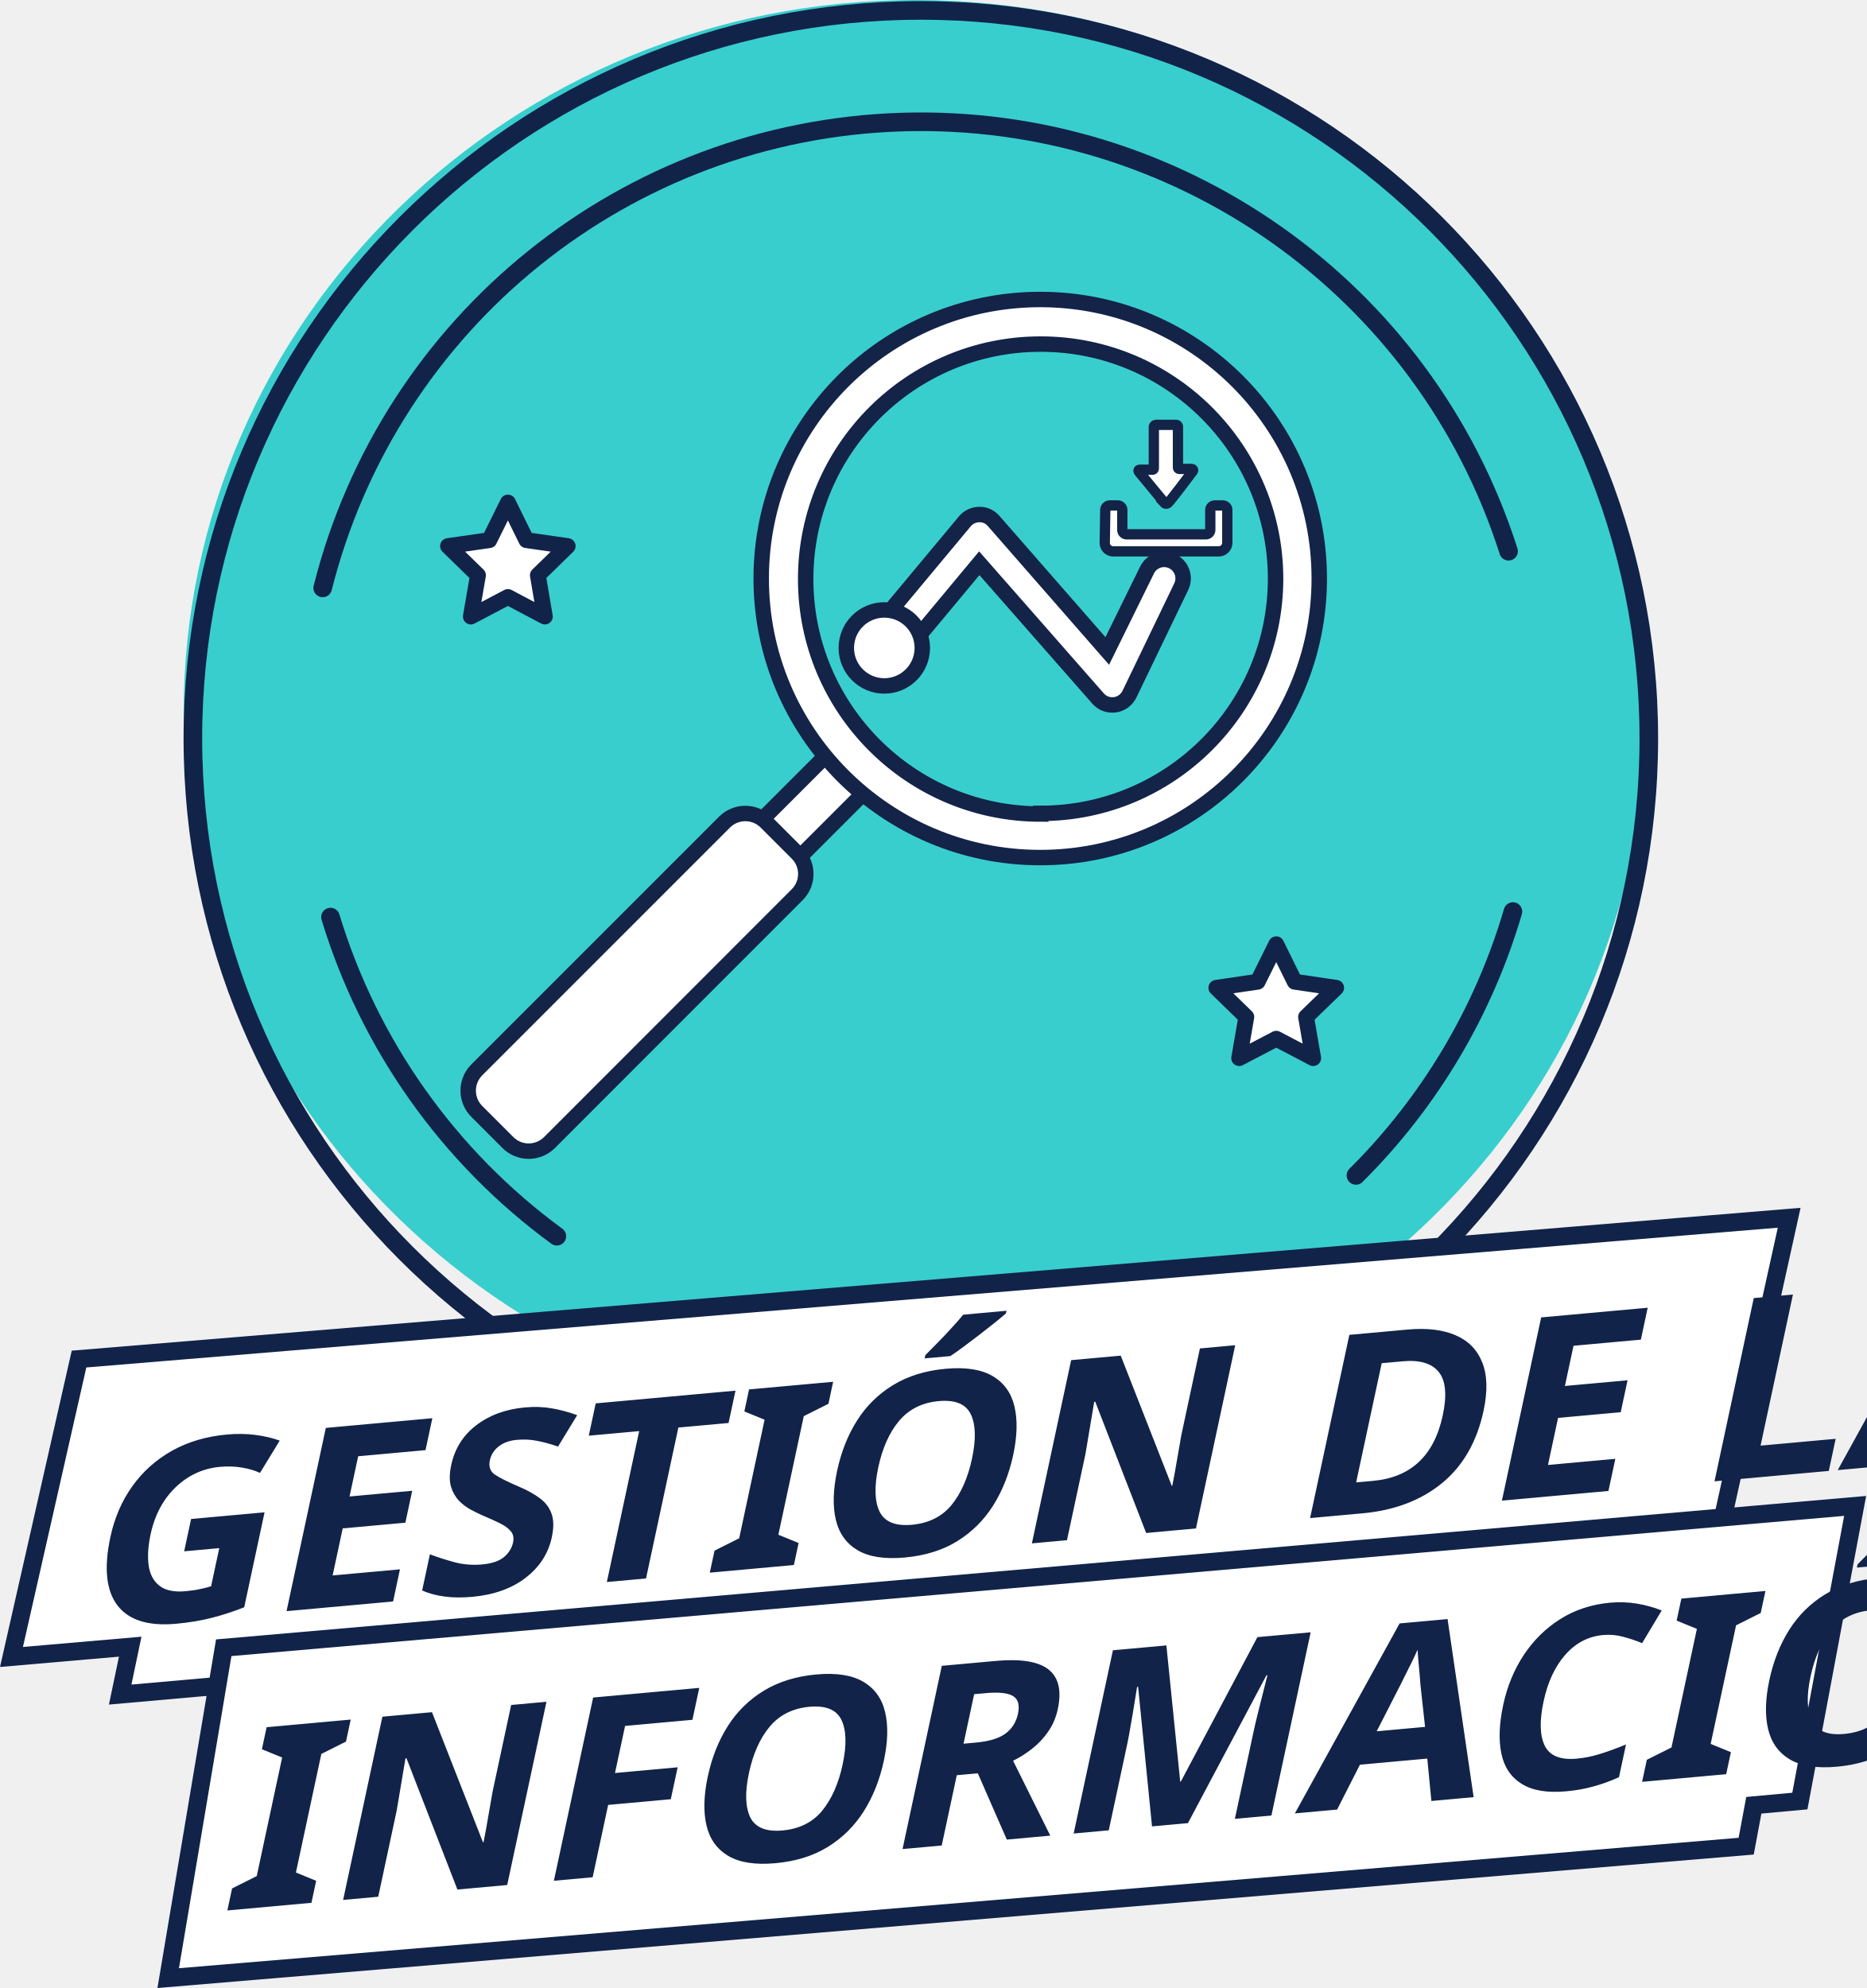
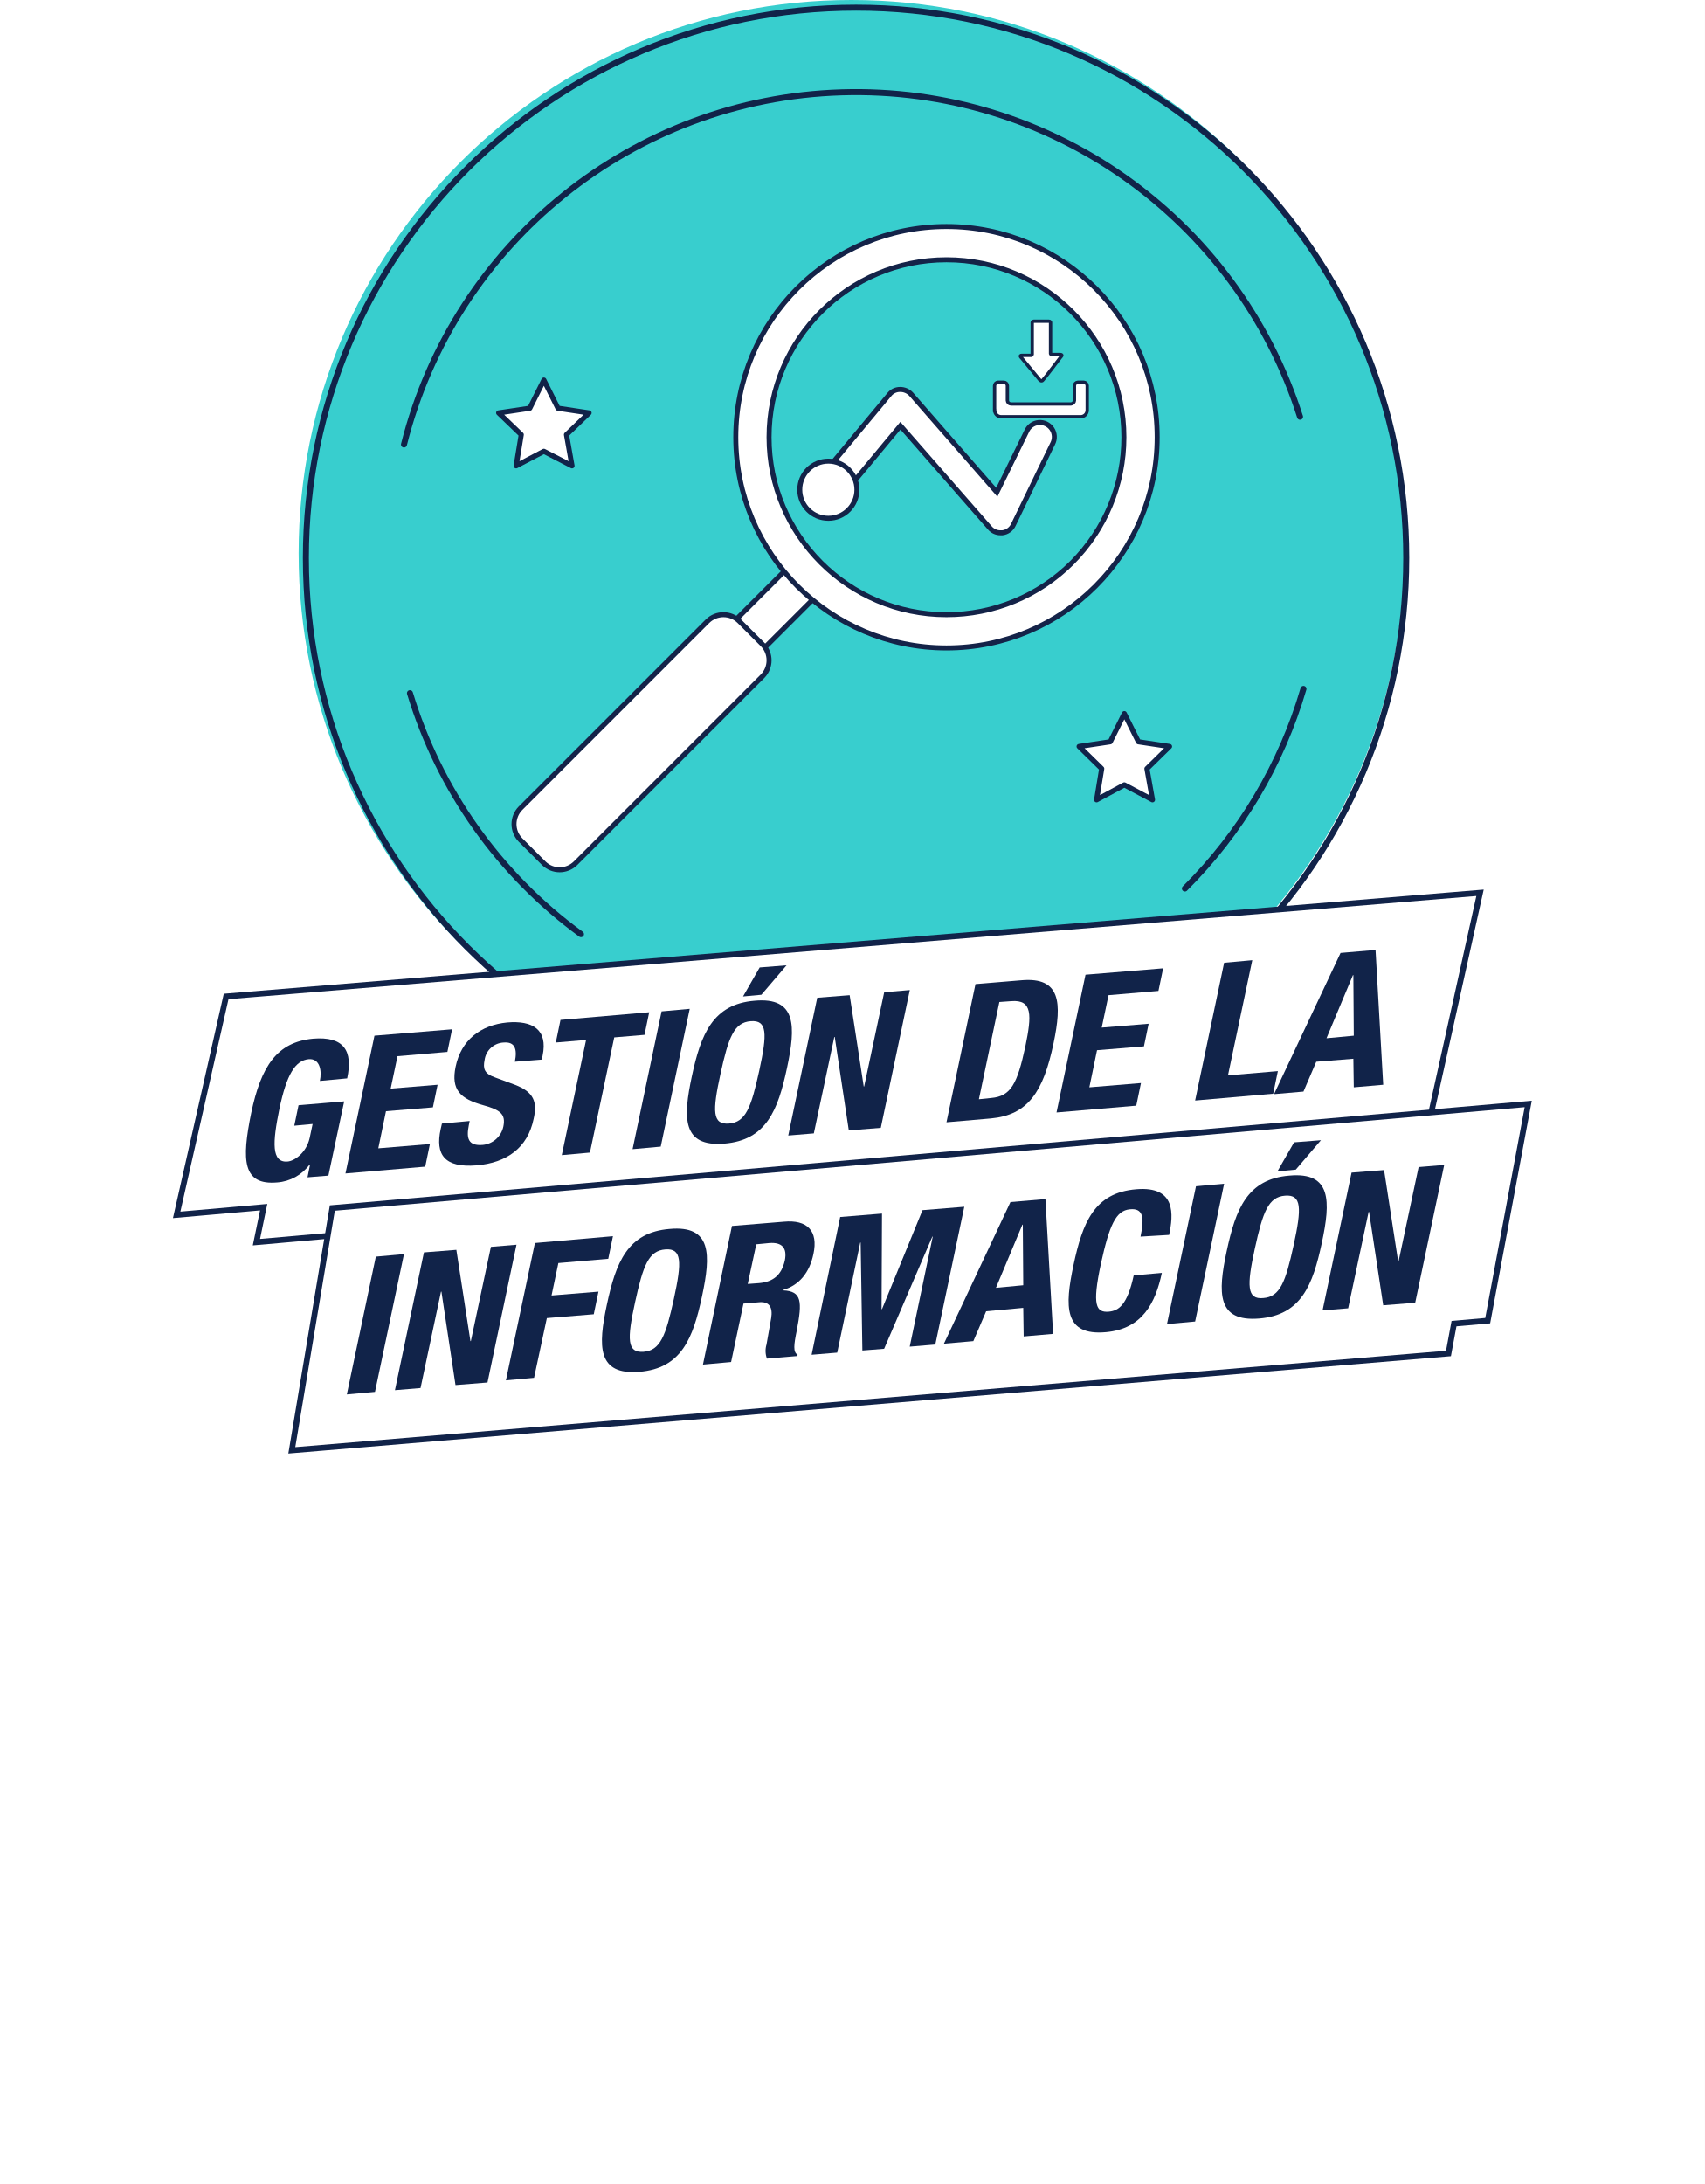
- <svg xmlns="http://www.w3.org/2000/svg" viewBox="0 0 141.46 150.68">
+ <svg xmlns="http://www.w3.org/2000/svg" viewBox="0 0 399.74 512">
  <defs>
-     <style>.cls-1{fill:#38cece;}.cls-2{fill:none;stroke-width:1.41px;}.cls-2,.cls-3,.cls-4{stroke:#112349;}.cls-2,.cls-3{stroke-linecap:round;stroke-linejoin:round;}.cls-3,.cls-4,.cls-6,.cls-7{fill:#fff;}.cls-3{stroke-width:1.2px;}.cls-4,.cls-6,.cls-7{stroke-miterlimit:10;}.cls-4{stroke-width:1.36px;}.cls-5{font-size:19.85px;fill:#112349;font-family:Helvetica-CondensedBold, Helvetica-Condensed;font-weight:700;letter-spacing:0em;}.cls-6,.cls-7{stroke:#142348;}.cls-6{stroke-width:1.17px;}.cls-7{stroke-width:0.78px;}</style>
+     <style>.cls-1,.cls-4,.cls-5,.cls-6,.cls-7{fill:#fff;}.cls-2{fill:#38cece;}.cls-3{fill:none;stroke-width:1.41px;}.cls-3,.cls-4,.cls-7{stroke:#112349;}.cls-3,.cls-4{stroke-linecap:round;stroke-linejoin:round;}.cls-4{stroke-width:1.2px;}.cls-5,.cls-6{stroke:#142348;}.cls-5,.cls-6,.cls-7{stroke-miterlimit:10;}.cls-5{stroke-width:1.17px;}.cls-6{stroke-width:0.78px;}.cls-7{stroke-width:1.36px;}.cls-8{fill:#112349;}</style>
  </defs>
  <g id="Capa_2" data-name="Capa 2">
-     <g id="Prod._Multimedial" data-name="Prod. Multimedial">
-       <ellipse class="cls-1" cx="69.36" cy="54.06" rx="55.44" ry="54.06" />
-       <circle class="cls-2" cx="69.8" cy="55.97" r="55.18" />
-       <path class="cls-2" d="M42.21,93.7A46.84,46.84,0,0,1,25.05,69.51" />
-       <path class="cls-2" d="M114.68,69.09a46.73,46.73,0,0,1-11.9,20" />
-       <path class="cls-2" d="M24.46,44.56a46.76,46.76,0,0,1,89.89-2.78" />
-       <polygon class="cls-3" points="38.5 38.09 39.9 40.94 43.03 41.39 40.77 43.6 41.3 46.73 38.5 45.25 35.69 46.73 36.23 43.6 33.96 41.39 37.09 40.94 38.5 38.09" />
-       <polygon class="cls-3" points="96.74 71.57 98.14 74.41 101.28 74.87 99 77.08 99.54 80.2 96.74 78.73 93.93 80.2 94.47 77.08 92.2 74.87 95.33 74.41 96.74 71.57" />
-       <polygon class="cls-4" points="135.62 92.3 5.99 103.01 0.87 125.59 9.87 124.81 9.11 128.44 130 117.73 135.62 92.3" />
-       <text class="cls-5" transform="matrix(0.99, -0.09, -0.21, 0.98, 5.73, 123.57)">GESTIÓN DE LA</text>
-       <polygon class="cls-4" points="140.62 114.14 16.96 124.89 12.75 149.93 132.36 139.93 132.94 136.83 136.43 136.51 140.62 114.14" />
-       <text class="cls-5" transform="matrix(0.99, -0.09, -0.21, 0.98, 16.6, 144.86)">INFORMACIÓN</text>
-       <path class="cls-6" d="M84.31,53.43a1.41,1.41,0,0,1-1.08-.49l-9-10.25L68.14,50a1.44,1.44,0,1,1-2.21-1.84l7.2-8.64A1.44,1.44,0,0,1,74.21,39a1.38,1.38,0,0,1,1.11.49l8.61,9.85,3-6.1a1.44,1.44,0,1,1,2.62,1.2L85.62,52.6a1.46,1.46,0,0,1-1.1.82Z" />
-       <rect class="cls-6" x="56.25" y="59.36" width="10.23" height="4.03" transform="translate(-25.43 61.36) rotate(-45)" />
-       <path class="cls-6" d="M78.89,22.7A21.15,21.15,0,1,0,100,43.85,21.15,21.15,0,0,0,78.89,22.7Zm0,39a17.81,17.81,0,1,1,17.8-17.8A17.81,17.81,0,0,1,78.89,61.65Z" />
-       <path class="cls-6" d="M38.5,86.6l-2.36-2.36a2.23,2.23,0,0,1,0-3.15L54.92,62.31a2.23,2.23,0,0,1,3.15,0l2.36,2.36a2.22,2.22,0,0,1,0,3.14L41.65,86.6A2.23,2.23,0,0,1,38.5,86.6Z" />
-       <circle class="cls-6" cx="67.03" cy="49.11" r="2.88" />
-       <path class="cls-7" d="M83.74,41.15a.64.64,0,0,0,.64.64h8a.65.65,0,0,0,.65-.64v-2.5a.34.34,0,0,0-.34-.34h-.61a.34.34,0,0,0-.34.34v1.52a.34.34,0,0,1-.34.33h-6a.33.33,0,0,1-.33-.33V38.65a.34.34,0,0,0-.34-.34h-.61a.34.34,0,0,0-.34.34Z" />
-       <path class="cls-7" d="M88.26,38.1l-1.84-2.23s-.28-.27,0-.27h.94a.09.09,0,0,0,.1-.09V32.36s0-.16.2-.16h1.46c.17,0,.17.13.17.13v3.11a.1.1,0,0,0,.09.1h.87c.37,0,.09.27.09.27s-1.57,2.09-1.79,2.3a.21.21,0,0,1-.31,0Z" />
+     <g id="Layer_1" data-name="Layer 1">
+       <rect class="cls-1" width="399.74" height="512" />
+       <ellipse class="cls-2" cx="199.62" cy="129.7" rx="129.6" ry="129.7" />
+       <circle class="cls-3" cx="200.72" cy="130.8" r="129" />
+       <path class="cls-3" d="M136.22,219a109.12,109.12,0,0,1-40.1-56.5" />
+       <path class="cls-3" d="M305.62,161.5a109.38,109.38,0,0,1-27.8,46.8" />
+       <path class="cls-3" d="M94.72,104.2a109.28,109.28,0,0,1,210.1-6.5" />
+       <polygon class="cls-4" points="127.52 89.1 130.82 95.7 138.12 96.8 132.82 101.9 134.12 109.2 127.52 105.8 121.02 109.2 122.22 101.9 116.92 96.8 124.22 95.7 127.52 89.1" />
+       <polygon class="cls-4" points="263.62 167.3 266.92 173.9 274.22 175 268.92 180.2 270.22 187.5 263.62 184 257.12 187.5 258.32 180.2 253.02 175 260.32 173.9 263.62 167.3" />
+       <path class="cls-5" d="M234.62,124.9a3.25,3.25,0,0,1-2.5-1.1l-21-24L196.82,117a3.34,3.34,0,1,1-5.1-4.3l16.8-20.2a3.17,3.17,0,0,1,2.5-1.2,3.47,3.47,0,0,1,2.6,1.1l20.1,23,7-14.3a3.38,3.38,0,1,1,6.1,2.9l-9.2,19a3.25,3.25,0,0,1-2.6,1.9Z" />
+       <rect class="cls-5" x="169.01" y="138.81" width="23.9" height="9.4" transform="translate(-48.47 169.99) rotate(-45)" />
+       <path class="cls-5" d="M221.92,53.1a49.4,49.4,0,1,0,49.4,49.4A49.38,49.38,0,0,0,221.92,53.1Zm0,91a41.6,41.6,0,1,1,41.6-41.6A41.57,41.57,0,0,1,221.92,144.1Z" />
+       <path class="cls-5" d="M127.52,202.4l-5.5-5.5a5.31,5.31,0,0,1,0-7.4l43.9-43.9a5.31,5.31,0,0,1,7.4,0l5.5,5.5a5.31,5.31,0,0,1,0,7.4l-43.9,43.9A5.31,5.31,0,0,1,127.52,202.4Z" />
+       <circle class="cls-5" cx="194.22" cy="114.8" r="6.7" />
+       <path class="cls-6" d="M233.22,96.2a1.54,1.54,0,0,0,1.5,1.5h18.7a1.54,1.54,0,0,0,1.5-1.5V90.4a.86.86,0,0,0-.8-.8h-1.4a.86.86,0,0,0-.8.8v3.5a.86.86,0,0,1-.8.8H237a.86.86,0,0,1-.8-.8V90.4a.86.86,0,0,0-.8-.8H234a.86.86,0,0,0-.8.8v5.8Z" />
+       <path class="cls-6" d="M243.82,89.1l-4.3-5.2s-.7-.6.1-.6h2.2a.22.22,0,0,0,.2-.2V75.7s-.1-.4.5-.4h3.4c.4,0,.4.3.4.3v7.3a.22.22,0,0,0,.2.2h2c.9,0,.2.6.2.6s-3.7,4.9-4.2,5.4c-.3.4-.7,0-.7,0Z" />
+       <polygon class="cls-7" points="347.02 209.3 53.02 233.6 41.42 284.8 61.82 283 60.12 291.2 334.22 267 347.02 209.3" />
+       <path class="cls-8" d="M75,253.4c.5-2.4,0-5.3-2.6-5.1-3.2.3-5.2,3.6-6.9,11.7-1.6,7.8-1.9,12.6,1.9,12.3,1.6-.1,4.4-2,5.2-5.5l.7-3.3-4.3.4,1-4.8,10.7-.9L77,275.6l-4.9.4.6-3h-.1a10.38,10.38,0,0,1-7.6,4.2c-8.1.7-8.4-5.1-6.1-16.3,2.3-10.9,6-16.6,14.5-17.4,7.2-.6,9.4,2.8,8,9.3Z" />
+       <path class="cls-8" d="M106,241.3l-1.1,5.3-11.7,1-1.6,7.6,11-.9-1.1,5.3-11,.9-1.8,8.7,12.1-1-1.1,5.3L81,275.1l6.8-32.3Z" />
+       <path class="cls-8" d="M110.12,262.8l-.2,1c-.6,3-.2,4.9,3.3,4.6a5.45,5.45,0,0,0,4.8-4.3c.6-2.9-.7-3.9-4.7-5-5.4-1.5-7.6-3.6-6.5-9,1.3-6.3,5.9-9.8,12.1-10.4,5.9-.5,9.6,1.6,8.3,7.8l-.2.9-6.3.5c.6-3,0-4.7-2.6-4.5a4.73,4.73,0,0,0-4.5,4.1c-.4,2-.1,3.2,2.5,4.1l4.6,1.7c4.5,1.7,5.3,4.1,4.4,8-1.4,6.8-6.3,10.3-13.4,10.9-7.5.6-9.7-2.5-8.4-8.5l.3-1.3Z" />
+       <path class="cls-8" d="M152.22,237.3l-1.1,5.3-7.1.6-5.7,27-6.6.6,5.7-27-7.1.6,1.1-5.3Z" />
+       <path class="cls-8" d="M148.32,269.4l6.8-32.3,6.6-.6-6.8,32.3Z" />
+       <path class="cls-8" d="M176.92,234.6c9.9-.9,9.7,6,7.6,15.8s-4.8,16.9-14.7,17.7-9.7-6-7.6-15.8S167.12,235.4,176.92,234.6Zm-6,28.8c3.9-.3,5.2-3.7,7.1-12.4s1.9-11.9-2-11.6-5.2,3.7-7.1,12.4S167,263.7,170.92,263.4Zm7.2-36.6,6.3-.5-5.9,6.9-4.3.4Z" />
+       <path class="cls-8" d="M199.22,233.3l3.3,21.4h.1l4.7-22.1,6-.5-6.8,32.3-7.5.6-3.3-21.9h-.1l-4.8,22.6-6,.5,6.8-32.3Z" />
+       <path class="cls-8" d="M228.72,230.7l10.8-.9c9.2-.8,9.5,5.3,7.5,14.8-2.4,11.4-6,16.8-14.7,17.6l-10.4.9Zm.8,27,2.9-.3c4.6-.4,6.1-3.3,8-12.1,1.5-7.3,1.7-11-3.3-10.6l-2.8.2Z" />
+       <path class="cls-8" d="M272.72,227l-1.1,5.3-11.7,1-1.6,7.6,11-.9-1.1,5.3-11,.9-1.8,8.7,12.1-1-1.1,5.3-18.7,1.6,6.8-32.3Z" />
+       <path class="cls-8" d="M280.22,258l6.8-32.3,6.6-.6-5.7,27,11.7-1-1.1,5.3Z" />
+       <path class="cls-8" d="M314.32,223.4l8.2-.7,1.8,31.6-6.9.6-.1-6.7-8.7.7-3,7-6.9.6Zm-3.3,20,6.4-.6-.1-14.2h-.1Z" />
+       <polygon class="cls-7" points="358.32 258.8 77.92 283.2 68.42 340 339.62 317.3 340.92 310.3 348.82 309.6 358.32 258.8" />
+       <path class="cls-8" d="M81.32,326.9l6.8-32.3,6.6-.6-6.8,32.3Z" />
+       <path class="cls-8" d="M107,293l3.3,21.4h.1l4.7-22.1,6-.5-6.8,32.3-7.5.6-3.3-21.9h-.1l-4.8,22.6-6,.5,6.8-32.3Z" />
+       <path class="cls-8" d="M125.42,291.4l18.3-1.6-1.1,5.3-11.7,1-1.6,7.6,11-.9-1.1,5.3-11,.9-3,14-6.6.6Z" />
+       <path class="cls-8" d="M157,288.1c9.9-.9,9.7,6,7.6,15.8s-4.8,16.9-14.7,17.7-9.7-6-7.6-15.8S147.12,288.9,157,288.1Zm-6.1,28.8c3.9-.3,5.2-3.7,7.1-12.4s1.9-11.9-2-11.6-5.2,3.7-7.1,12.4S147,317.2,150.92,316.9Z" />
+       <path class="cls-8" d="M171.62,287.4l12.2-1c5.4-.5,8.1,2.1,6.9,7.6-.9,4.3-3.3,7.3-7.1,8.4v.1c4.4.2,4.5,2.6,3.2,9.4-.7,3.4-.9,5.1.2,5.7l-.1.3-7.1.6a5.24,5.24,0,0,1-.1-3.3l1.1-6.2c.4-2.5-.4-4-3-3.7l-3.5.3-2.9,13.7-6.6.6Zm3.7,13.6,2.7-.2c3.2-.3,5.2-1.8,6-5.3.6-3-.7-4.3-3.6-4.1l-3.1.3Z" />
+       <path class="cls-8" d="M197,285.3l9.8-.8-.1,22.4h.1l9.5-23.2,9.8-.8-6.8,32.3-6,.5,5.4-25.8h-.1l-11.3,26.3-5.1.4-.4-25.3h-.1l-5.4,25.8-6,.5Z" />
+       <path class="cls-8" d="M236.92,281.8l8.2-.7,1.8,31.6-6.9.6-.1-6.7-8.7.8-3,7-6.9.6Zm-3.4,20.1,6.4-.6-.1-14.2h-.1Z" />
+       <path class="cls-8" d="M267.42,289.9c1-4.7.5-6.7-2.5-6.4-3.3.3-4.8,3.7-6.8,12.8-2.1,9.8-1.1,11.4,1.8,11.2,2.4-.2,4.4-1.6,5.9-8.5l6.6-.6c-1.5,7-4.5,13.1-13.1,13.9-9.9.9-9.7-6-7.6-15.8s4.8-16.9,14.7-17.7c9.4-.8,8.7,6,7.7,10.7Z" />
+       <path class="cls-8" d="M273.62,310.4l6.8-32.3,6.6-.6-6.8,32.3Z" />
+       <path class="cls-8" d="M302.32,275.6c9.9-.9,9.7,6,7.6,15.8s-4.8,16.9-14.7,17.7-9.7-6-7.6-15.8S292.42,276.4,302.32,275.6Zm-6.1,28.7c3.9-.3,5.2-3.7,7.1-12.4s1.9-11.9-2-11.6-5.2,3.7-7.1,12.4S292.32,304.7,296.22,304.3Zm7.2-36.5,6.3-.5-5.9,6.9-4.3.4Z" />
+       <path class="cls-8" d="M324.52,274.3l3.3,21.4h.1l4.7-22.1,6-.5-6.8,32.3-7.5.6L321,284.1h-.1l-4.8,22.6-6,.5,6.8-32.3Z" />
    </g>
  </g>
</svg>
